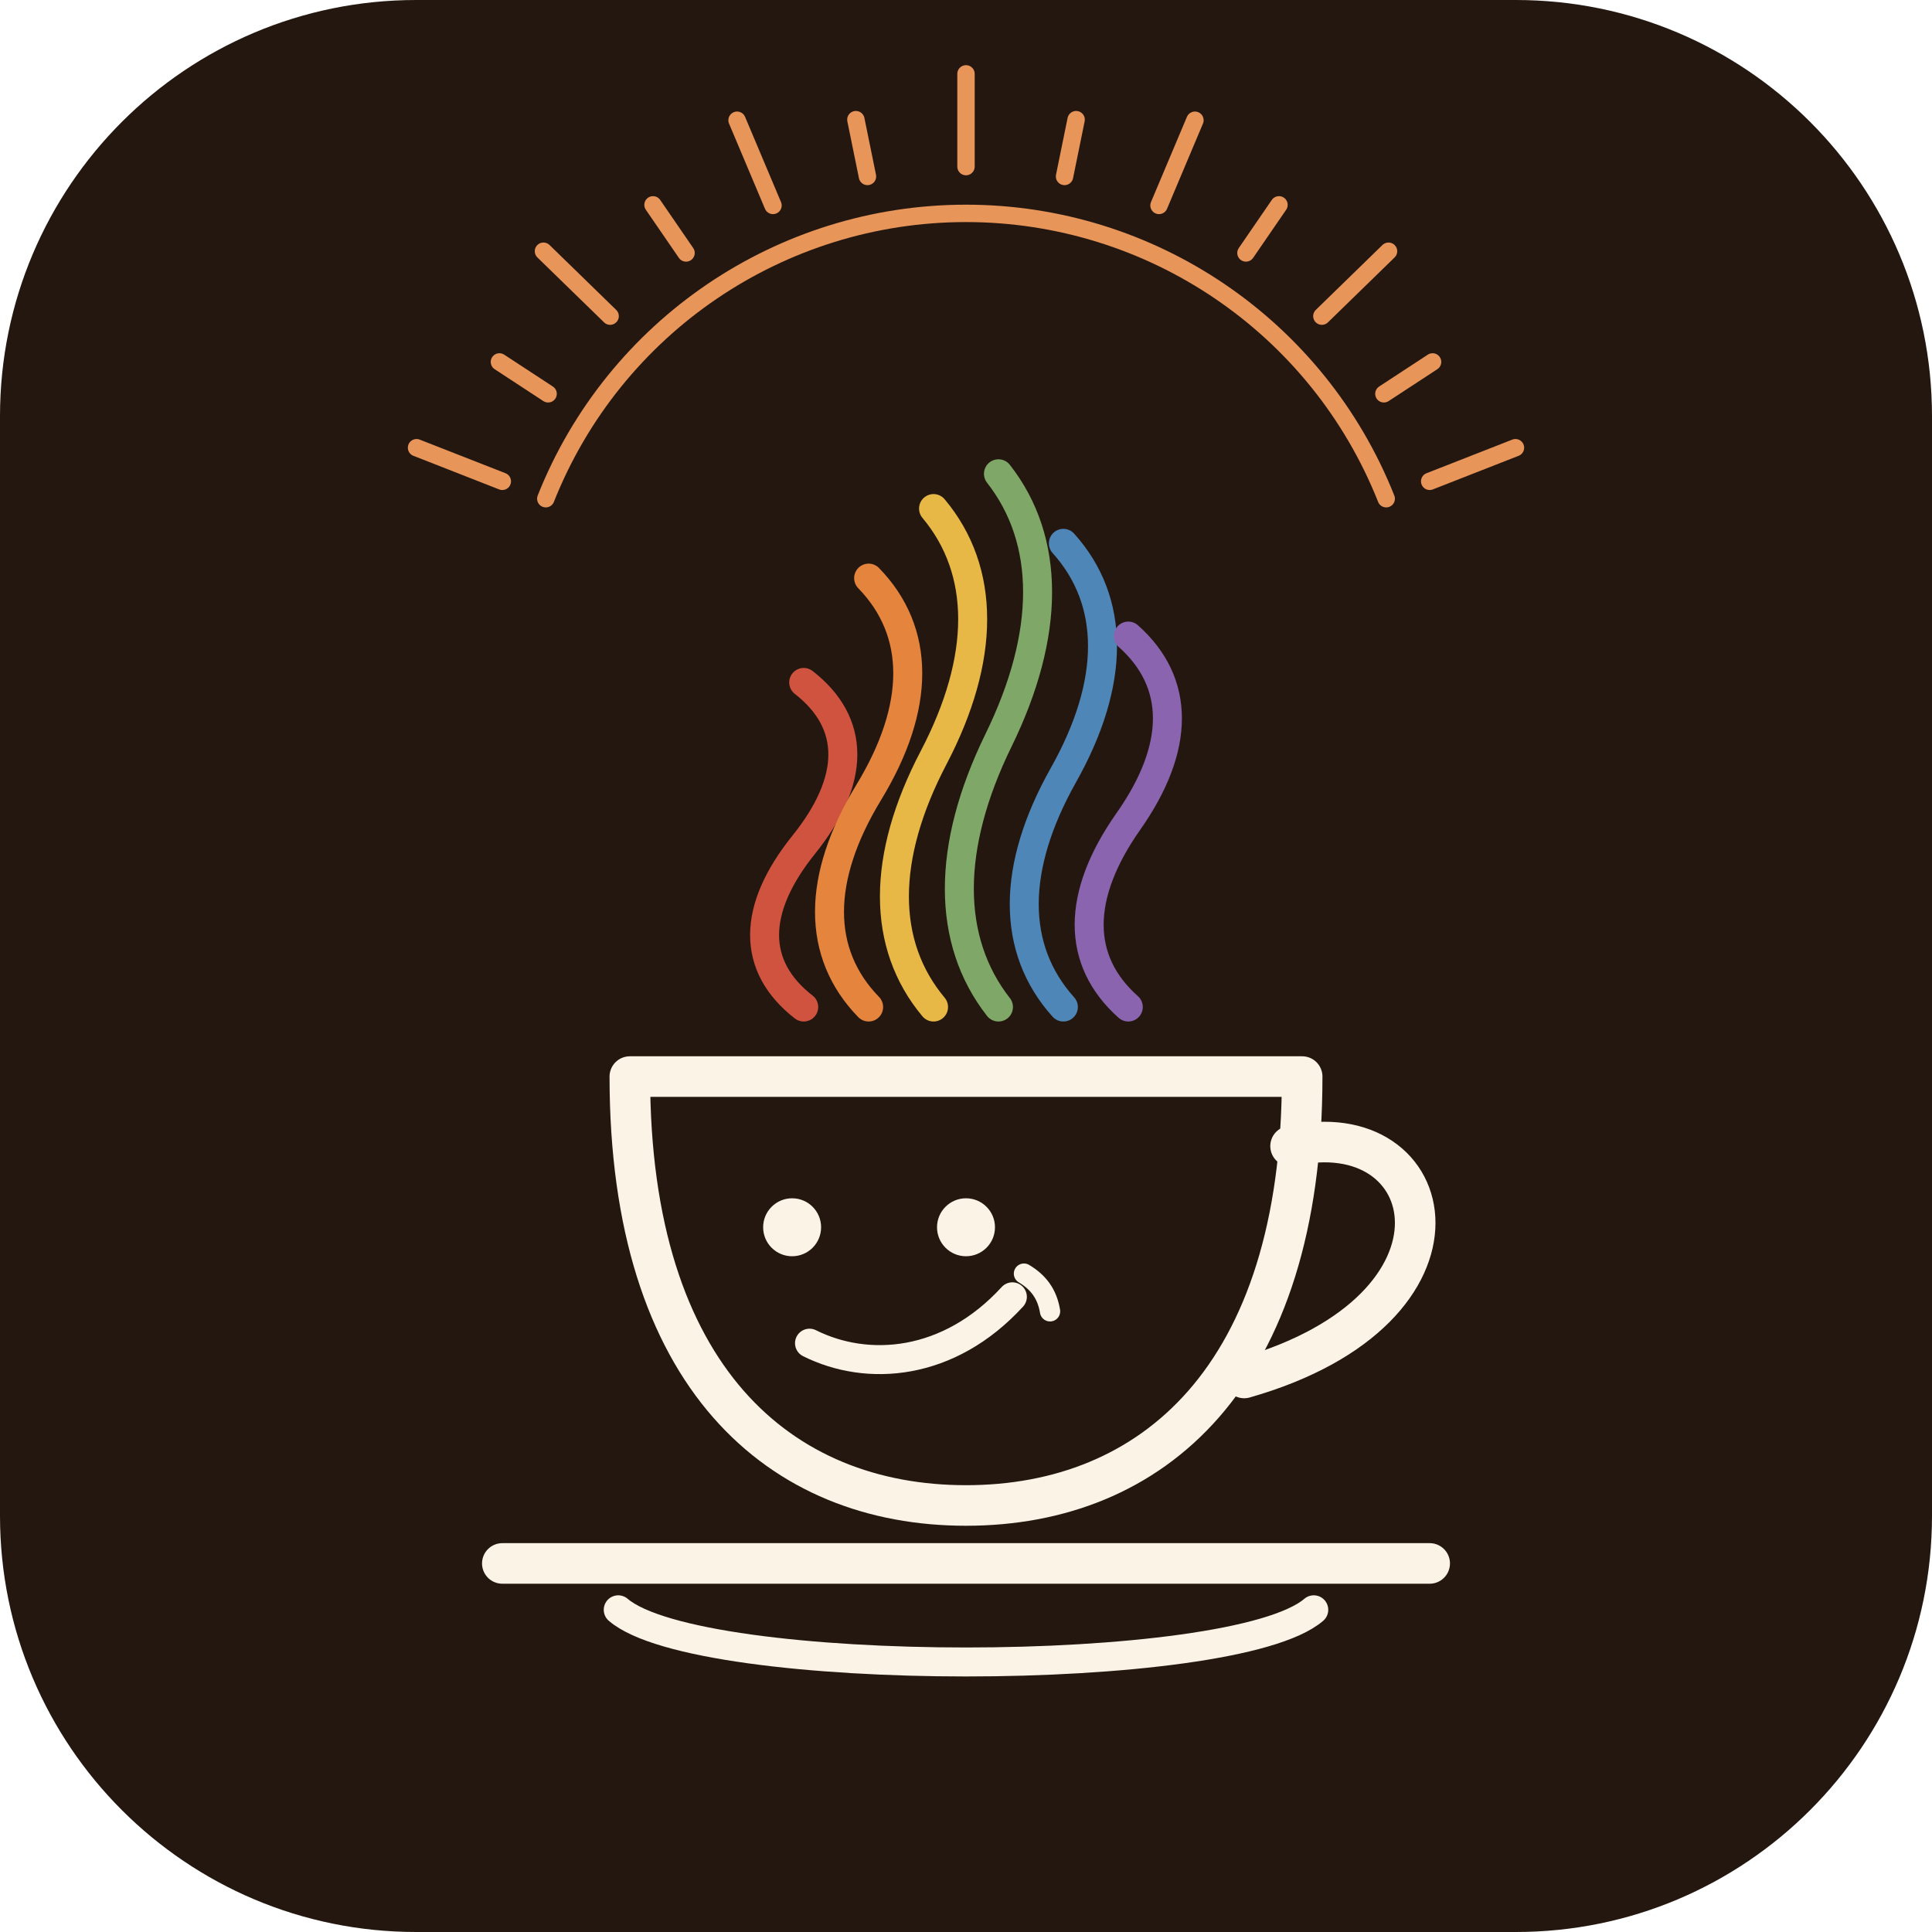
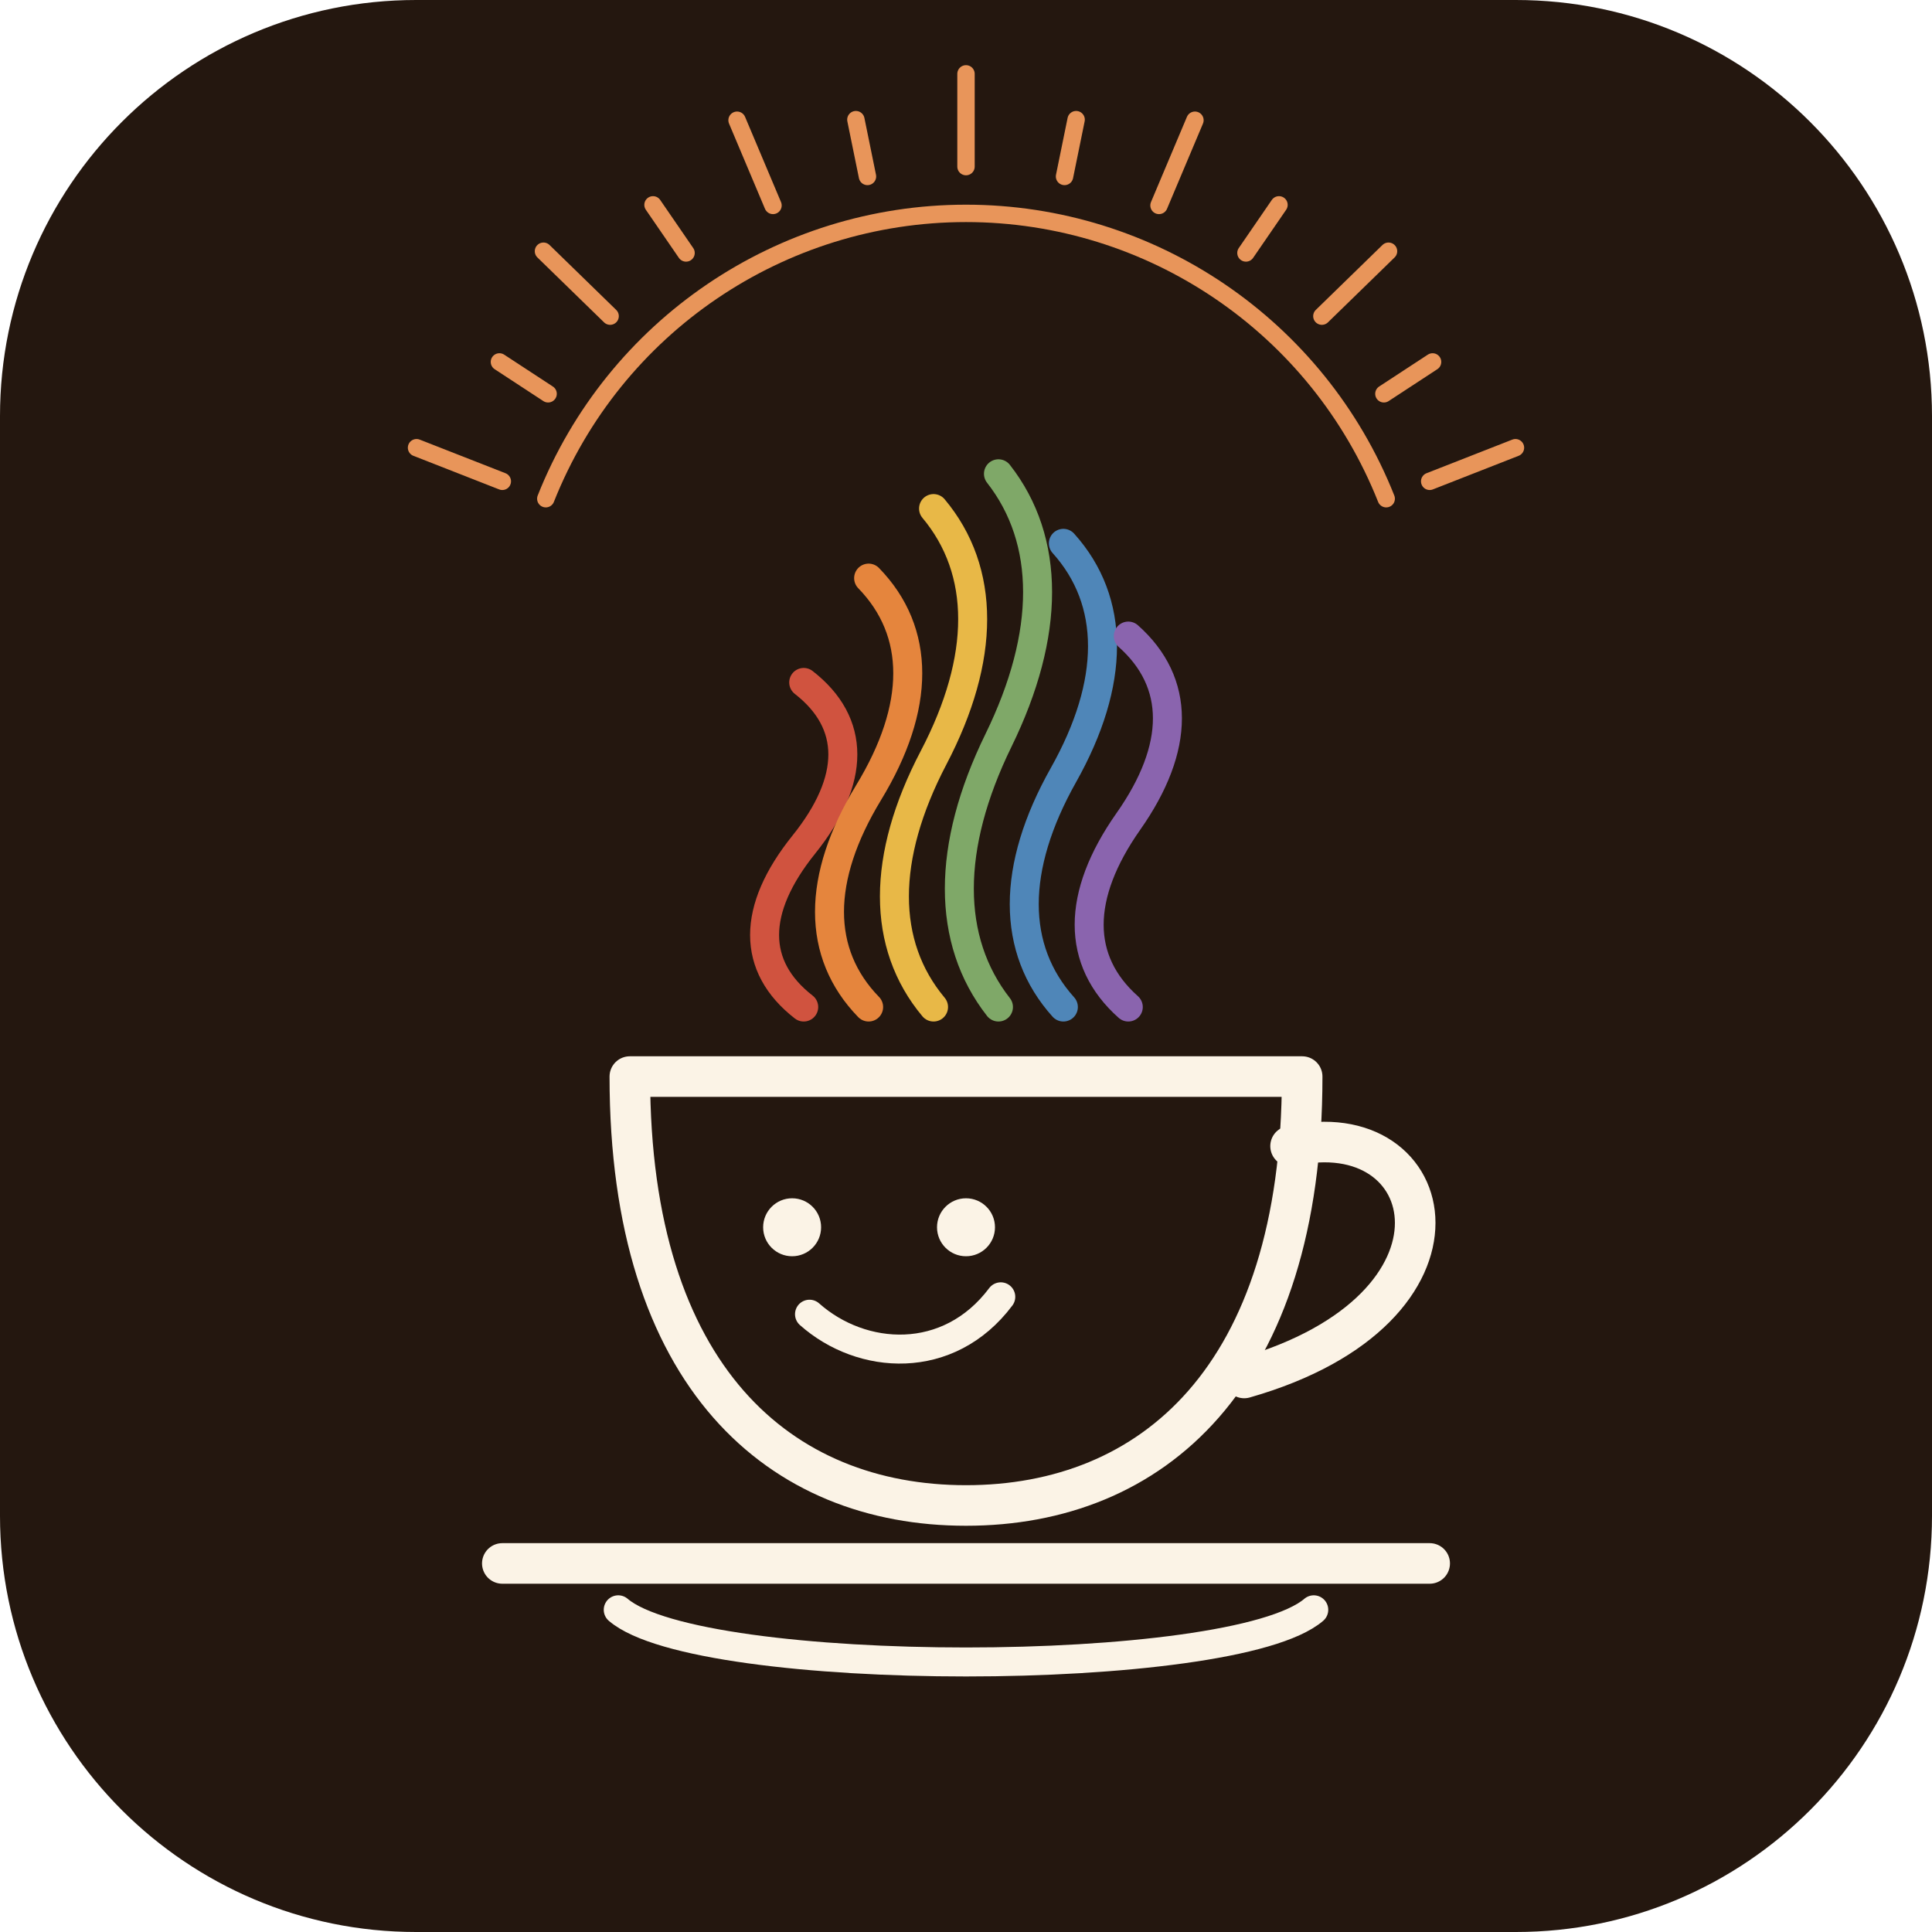
<svg xmlns="http://www.w3.org/2000/svg" viewBox="0 0 260 260" width="260" height="260">
  <rect width="260" height="260" rx="56" fill="#24170F" />
  <g transform="translate(13 -8) scale(.78)">
    <path d="M77.5 96.3A78 78 0 0 1 222.5 96.3" fill="none" stroke="#E8955A" stroke-width="3" stroke-linecap="round" />
    <path d="M70.0 93.3L55.2 87.5M77.9 78.2L69.5 72.7M88.6 64.8L77.1 53.6M101.7 53.9L96.0 45.6M116.7 45.7L110.5 31.0M133.0 40.7L131.0 30.9M150.0 39.0L150.0 23.0M167.0 40.7L169.0 30.9M183.3 45.7L189.5 31.0M198.3 53.9L204.0 45.6M211.4 64.8L222.9 53.6M222.1 78.2L230.5 72.7M230.0 93.3L244.8 87.5" stroke="#E8955A" stroke-width="3" stroke-linecap="round" />
    <path d="M122.0 184c-9 -7 -9 -16.8 0 -28s9 -21 0 -28" fill="none" stroke="#D0533F" stroke-width="5" stroke-linecap="round" />
    <path d="M133.2 184c-9 -9.25 -9 -22.2 0 -37s9 -27.75 0 -37" fill="none" stroke="#E5853D" stroke-width="5" stroke-linecap="round" />
    <path d="M144.4 184c-9 -10.75 -9 -25.8 0 -43s9 -32.25 0 -43" fill="none" stroke="#E8B847" stroke-width="5" stroke-linecap="round" />
    <path d="M155.6 184c-9 -11.5 -9 -27.6 0 -46s9 -34.5 0 -46" fill="none" stroke="#7FA868" stroke-width="5" stroke-linecap="round" />
    <path d="M166.8 184c-9 -10 -9 -24 0 -40s9 -30 0 -40" fill="none" stroke="#4F86B8" stroke-width="5" stroke-linecap="round" />
    <path d="M178.0 184c-9 -8 -9 -19.2 0 -32s9 -24 0 -32" fill="none" stroke="#8A64AE" stroke-width="5" stroke-linecap="round" />
    <path d="M92 196H208C208 248 182 270 150 270S92 248 92 196Z" fill="#24170F" stroke="#FBF3E6" stroke-width="7" stroke-linejoin="round" />
    <circle cx="120" cy="222" r="5" fill="#FBF3E6" />
    <circle cx="150" cy="222" r="5" fill="#FBF3E6" />
-     <path d="M123 242c10 5 24 4 35-8" fill="none" stroke="#FBF3E6" stroke-width="5" stroke-linecap="round" />
-     <path d="M160 230c2.5 1.5 4 3.5 4.5 6.5" fill="none" stroke="#FBF3E6" stroke-width="3.5" stroke-linecap="round" />
+     <path d="M123 237c9 8 24 9 33-3" fill="none" stroke="#FBF3E6" stroke-width="5" stroke-linecap="round" />
    <path d="M206 208c26-6 34 28-8 40" fill="none" stroke="#FBF3E6" stroke-width="7" stroke-linecap="round" />
    <path d="M70 280H230" stroke="#FBF3E6" stroke-width="7" stroke-linecap="round" />
    <path d="M90 288c14 12 106 12 120 0" fill="none" stroke="#FBF3E6" stroke-width="5" stroke-linecap="round" />
  </g>
</svg>
